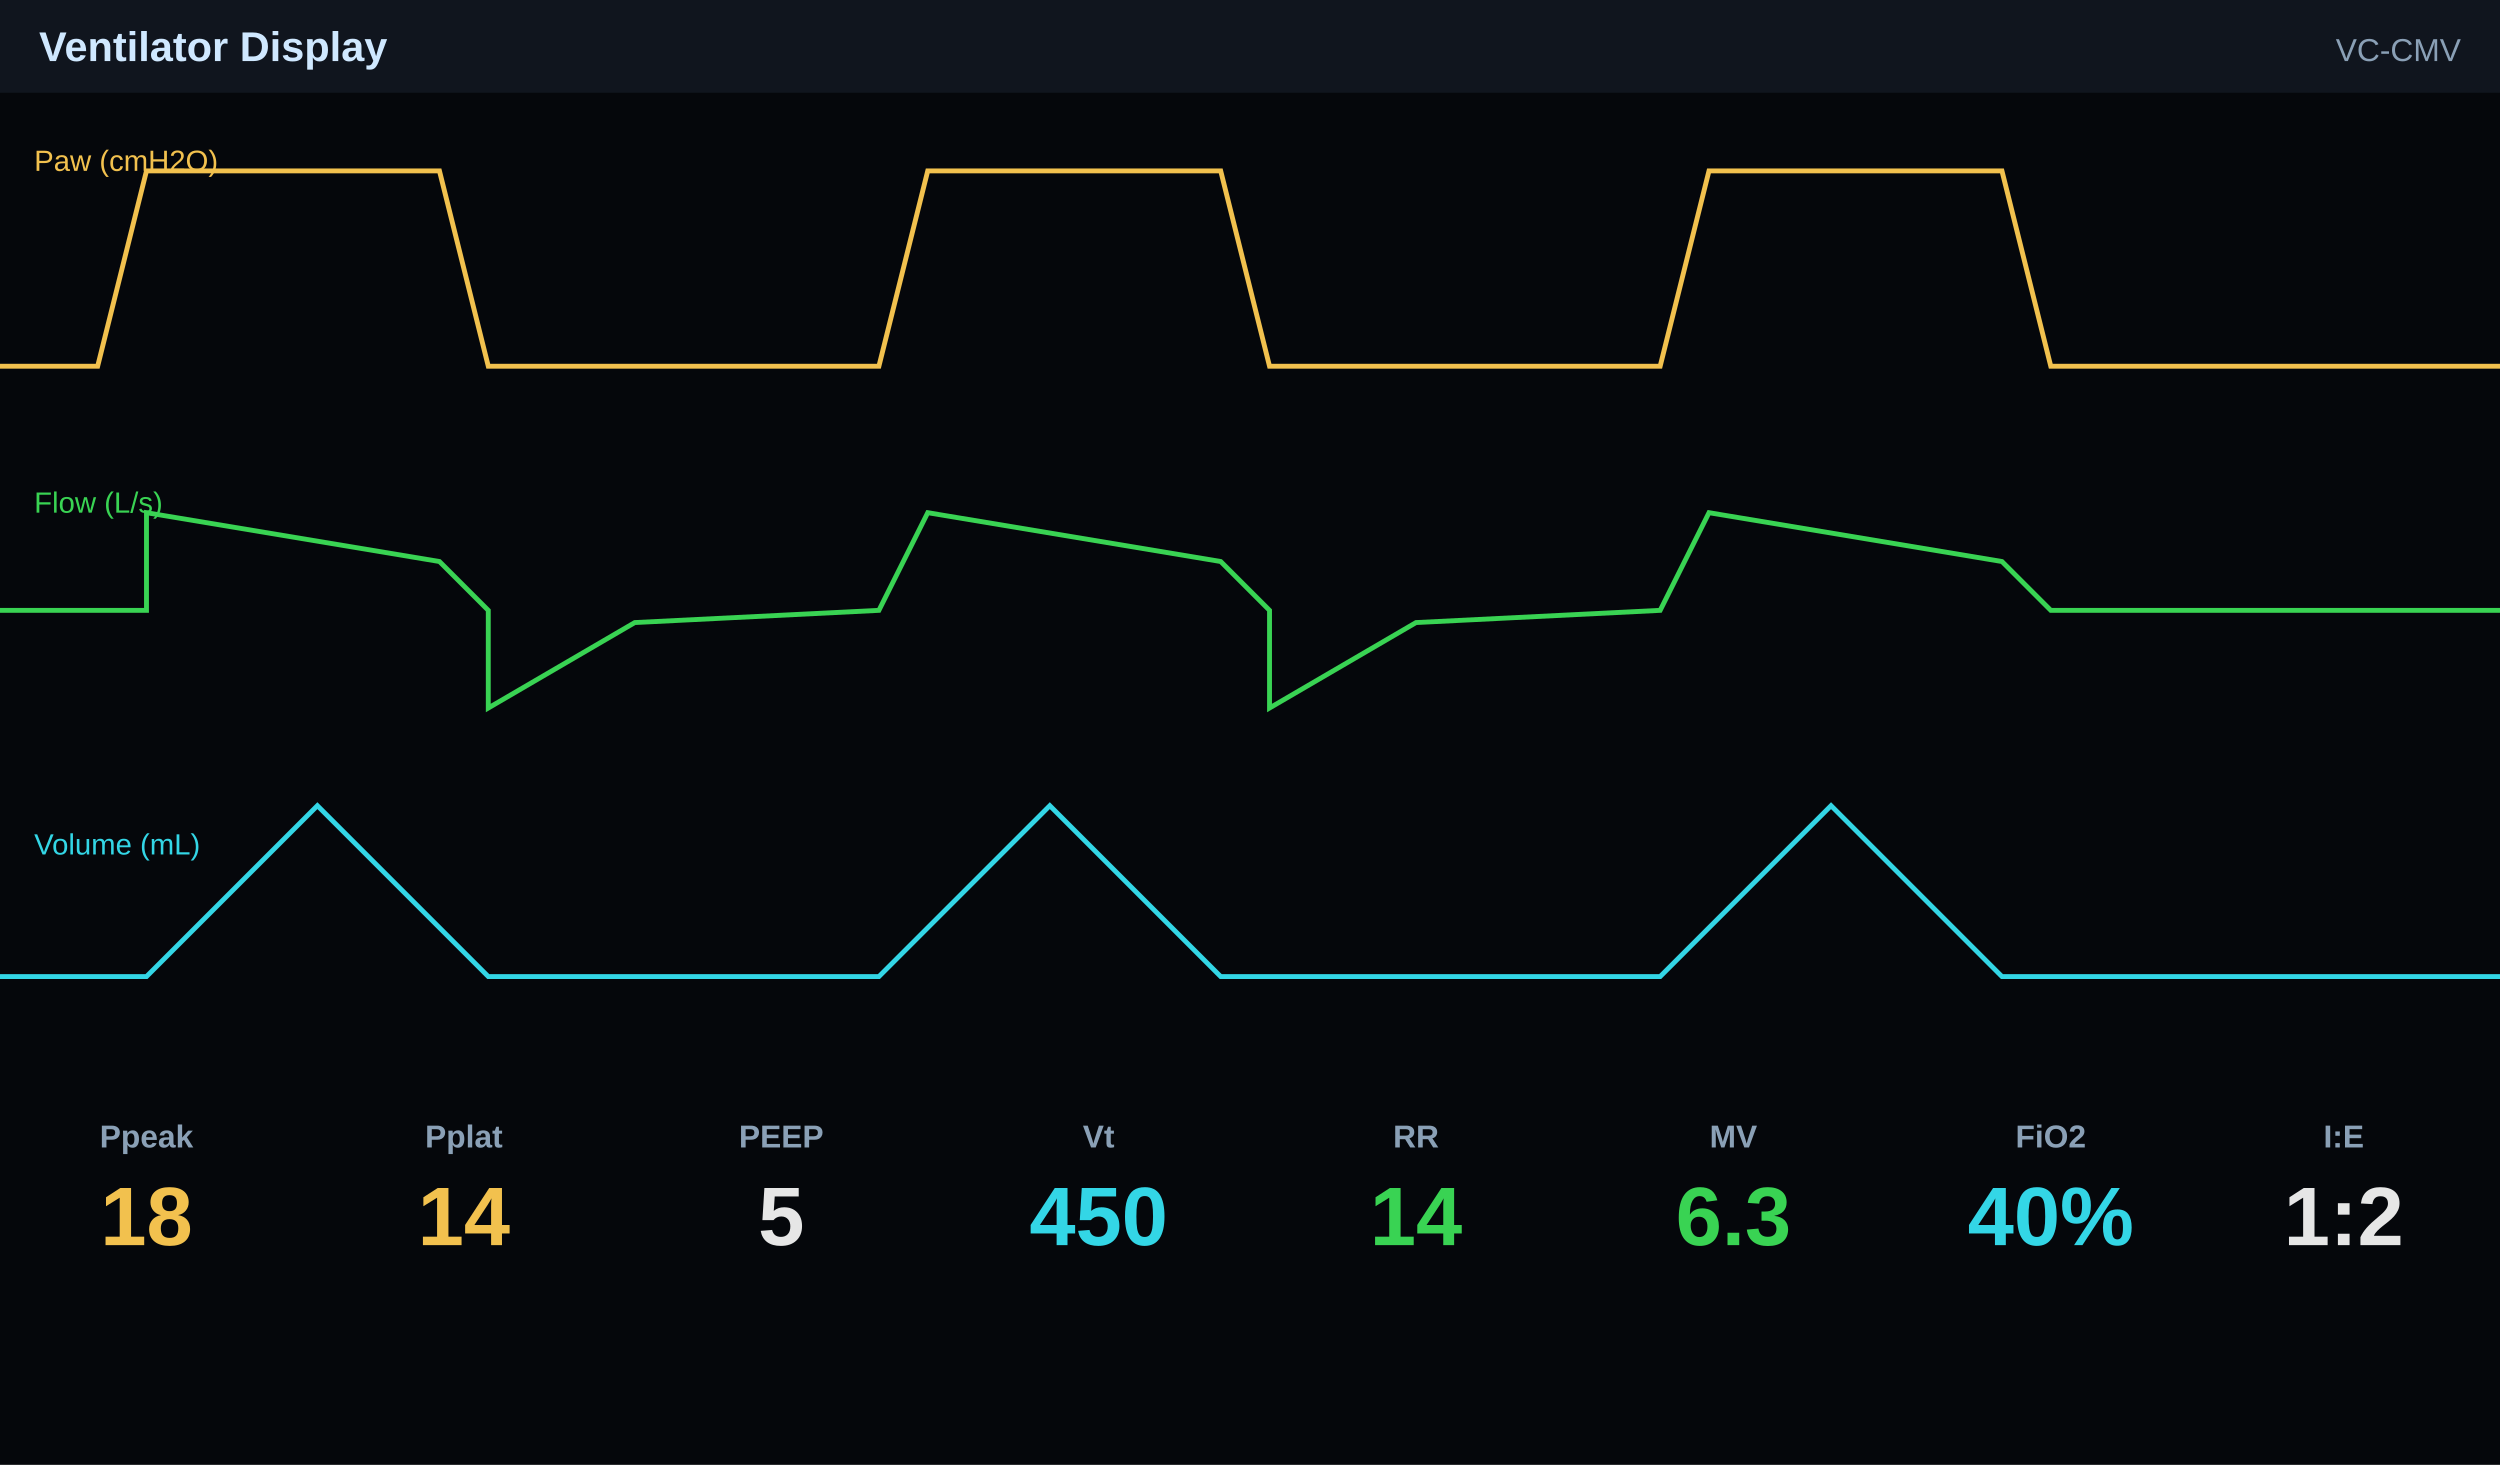
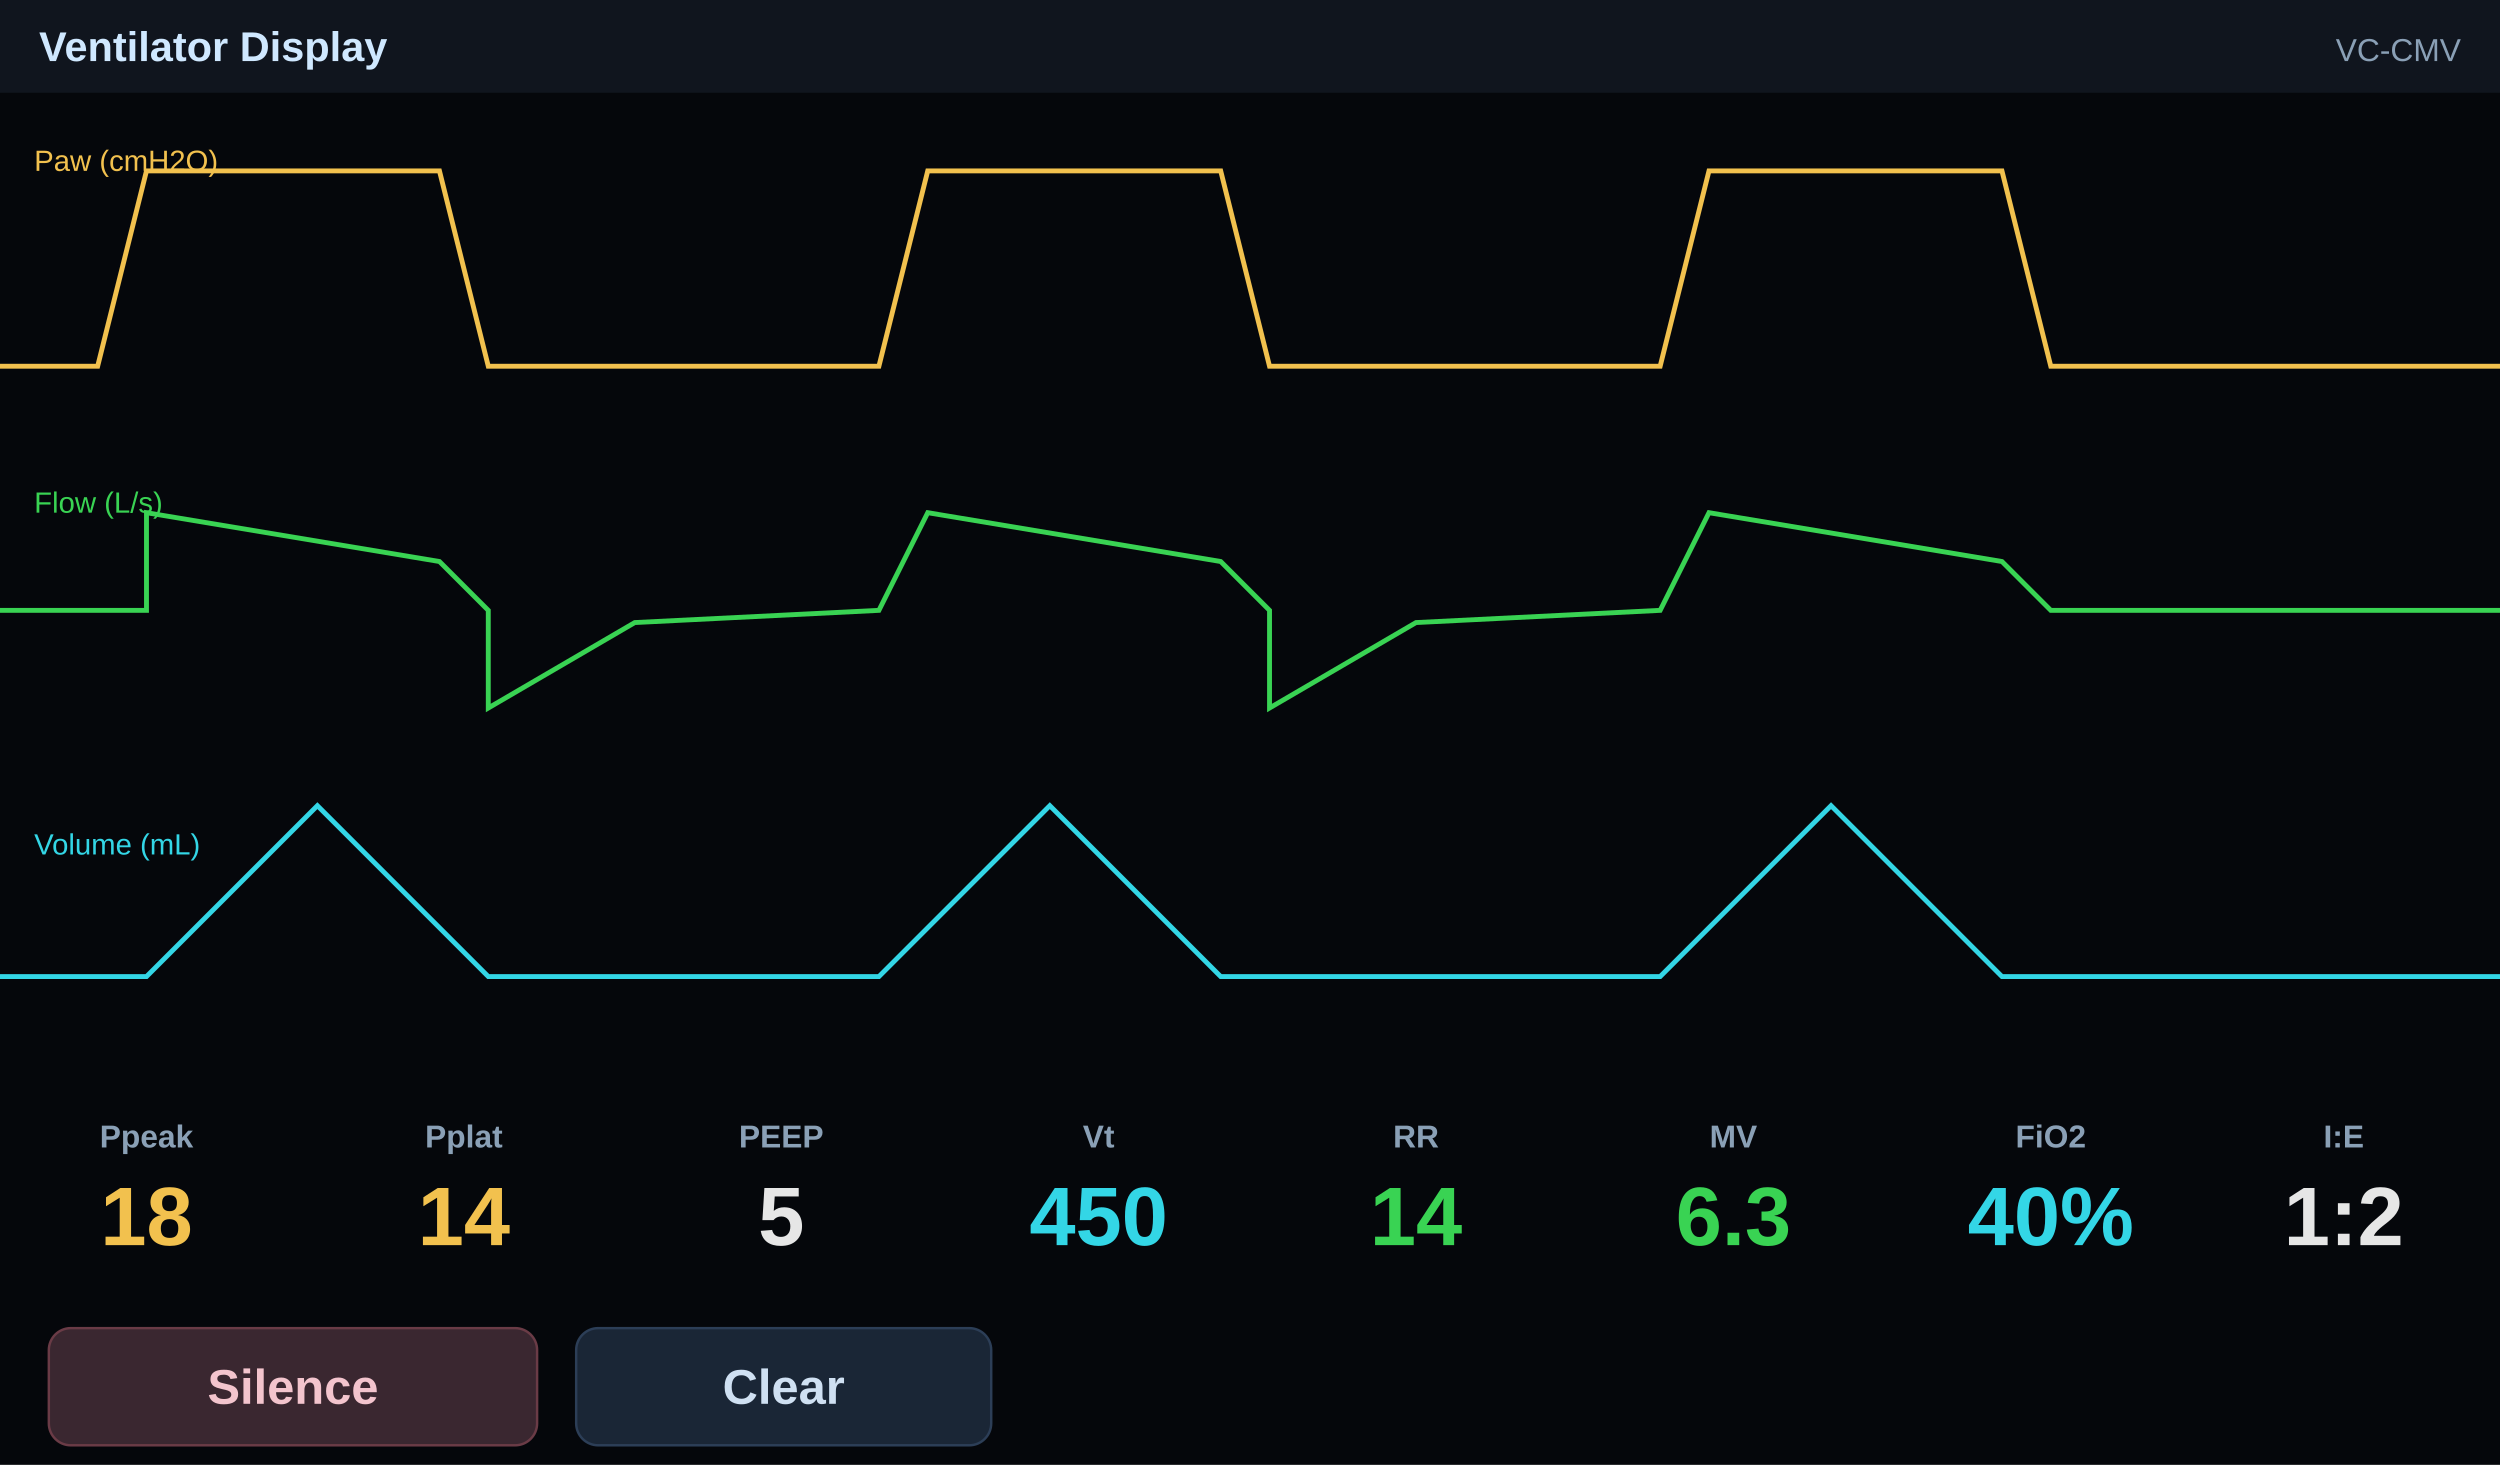
<svg xmlns="http://www.w3.org/2000/svg" viewBox="0 0 1024 600" font-family="Arial, Helvetica, sans-serif">
  <rect width="1024" height="600" fill="#05070b" />
  <rect x="0" y="0" width="1024" height="38" fill="#10151e" />
  <text x="16" y="25" fill="#cfe8ff" font-size="17" font-weight="bold">Ventilator Display</text>
  <text x="1008" y="25" fill="#8aa0b6" font-size="13" text-anchor="end">VC-CMV</text>
  <text x="14" y="70" fill="#f2c14e" font-size="12">Paw (cmH2O)</text>
  <polyline id="wave-paw" fill="none" stroke="#f2c14e" stroke-width="2" points="0,150 40,150 60,70 180,70 200,150 360,150 380,70 500,70 520,150 680,150 700,70 820,70 840,150 1024,150" />
  <text x="14" y="210" fill="#39d353" font-size="12">Flow (L/s)</text>
  <polyline id="wave-flow" fill="none" stroke="#39d353" stroke-width="2" points="0,250 60,250 60,210 180,230 200,250 200,290 260,255 360,250 380,210 500,230 520,250 520,290 580,255 680,250 700,210 820,230 840,250 1024,250" />
  <text x="14" y="350" fill="#33d6e6" font-size="12">Volume (mL)</text>
  <polyline id="wave-vol" fill="none" stroke="#33d6e6" stroke-width="2" points="0,400 60,400 130,330 200,400 360,400 430,330 500,400 680,400 750,330 820,400 1024,400" />
  <g font-weight="bold">
    <text x="60" y="470" fill="#8aa0b6" font-size="13" text-anchor="middle">Ppeak</text>
    <text x="60" y="510" fill="#f2c14e" font-size="34" text-anchor="middle" id="scr-ppeak">18</text>
    <text x="190" y="470" fill="#8aa0b6" font-size="13" text-anchor="middle">Pplat</text>
    <text x="190" y="510" fill="#f2c14e" font-size="34" text-anchor="middle" id="scr-pplat">14</text>
    <text x="320" y="470" fill="#8aa0b6" font-size="13" text-anchor="middle">PEEP</text>
    <text x="320" y="510" fill="#e6e6e6" font-size="34" text-anchor="middle" id="scr-peep">5</text>
    <text x="450" y="470" fill="#8aa0b6" font-size="13" text-anchor="middle">Vt</text>
    <text x="450" y="510" fill="#33d6e6" font-size="34" text-anchor="middle" id="scr-vt">450</text>
    <text x="580" y="470" fill="#8aa0b6" font-size="13" text-anchor="middle">RR</text>
    <text x="580" y="510" fill="#39d353" font-size="34" text-anchor="middle" id="scr-rr">14</text>
    <text x="710" y="470" fill="#8aa0b6" font-size="13" text-anchor="middle">MV</text>
    <text x="710" y="510" fill="#39d353" font-size="34" text-anchor="middle" id="scr-mv">6.3</text>
    <text x="840" y="470" fill="#8aa0b6" font-size="13" text-anchor="middle">FiO2</text>
    <text x="840" y="510" fill="#33d6e6" font-size="34" text-anchor="middle" id="scr-fio2">40%</text>
    <text x="960" y="470" fill="#8aa0b6" font-size="13" text-anchor="middle">I:E</text>
    <text x="960" y="510" fill="#e6e6e6" font-size="34" text-anchor="middle" id="scr-ie">1:2</text>
  </g>
+   <g id="key-silence">
+     <rect x="20" y="544" width="200" height="48" rx="9" fill="#3a2730" stroke="#6a3b46" />
+     <text x="120" y="575" fill="#f3c4cd" font-size="20" font-weight="bold" text-anchor="middle">Silence</text>
+   </g>
+   <g id="key-clear">
+     <rect x="236" y="544" width="170" height="48" rx="9" fill="#1a2636" stroke="#2c3e57" />
+     <text x="321" y="575" fill="#cfe0f2" font-size="20" font-weight="bold" text-anchor="middle">Clear</text>
+   </g>
</svg>
